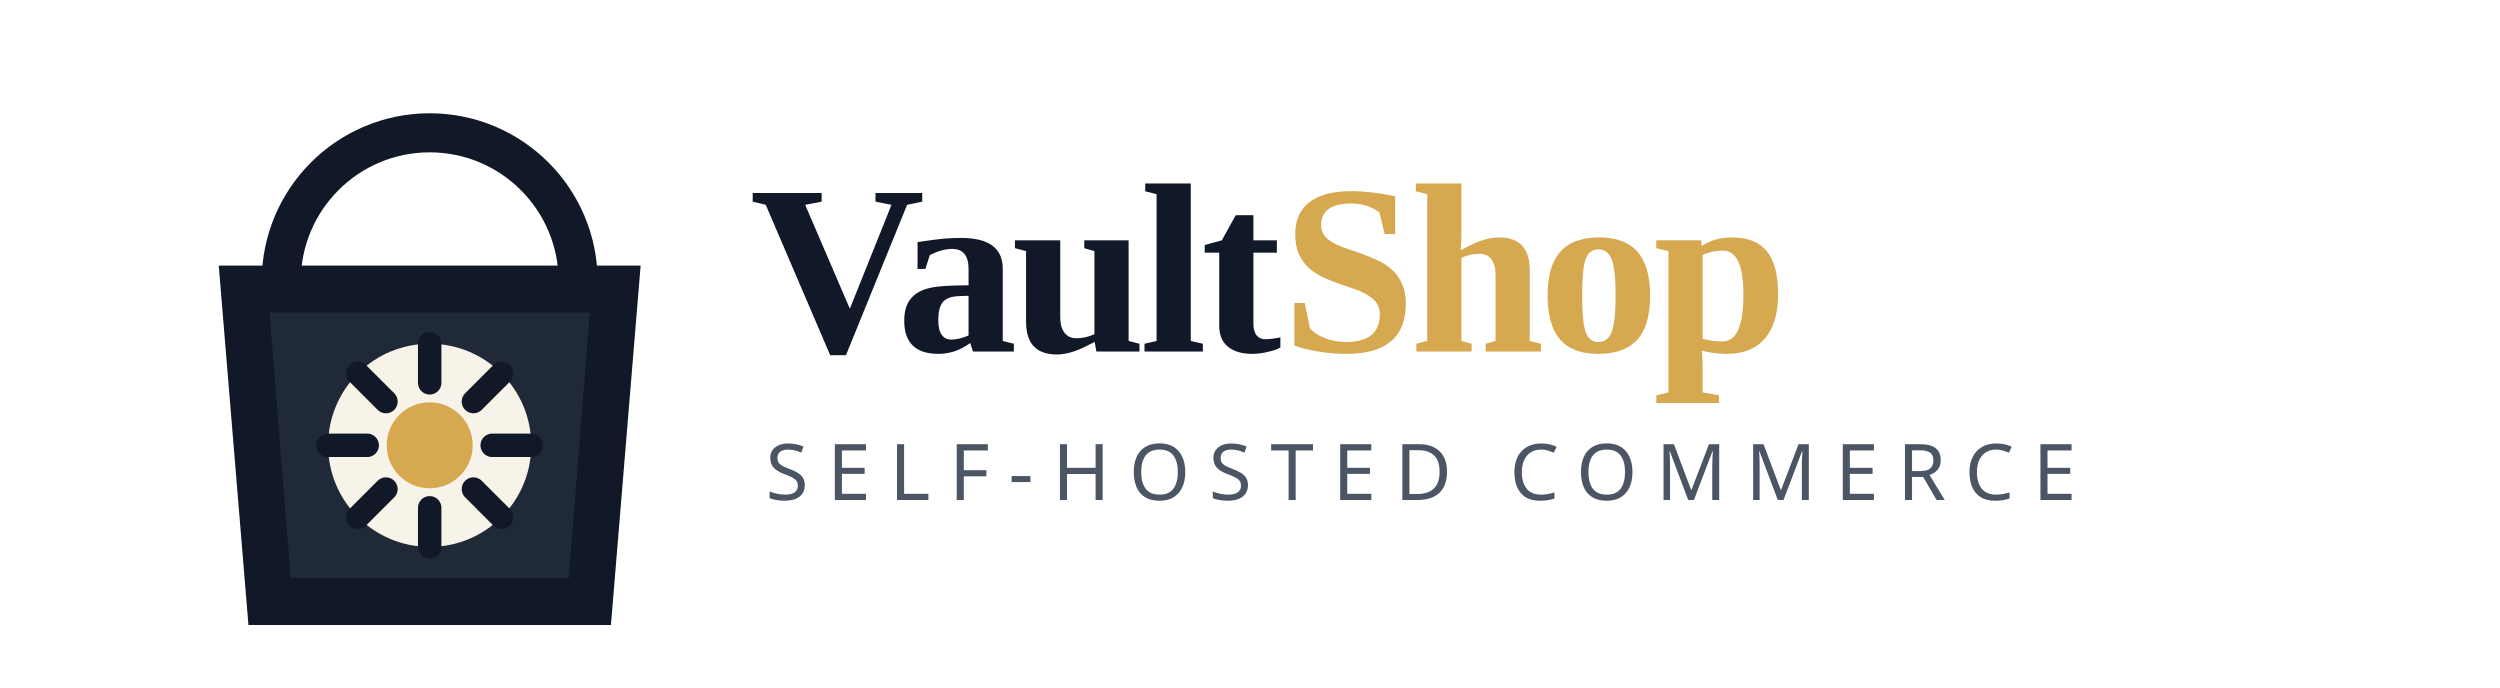
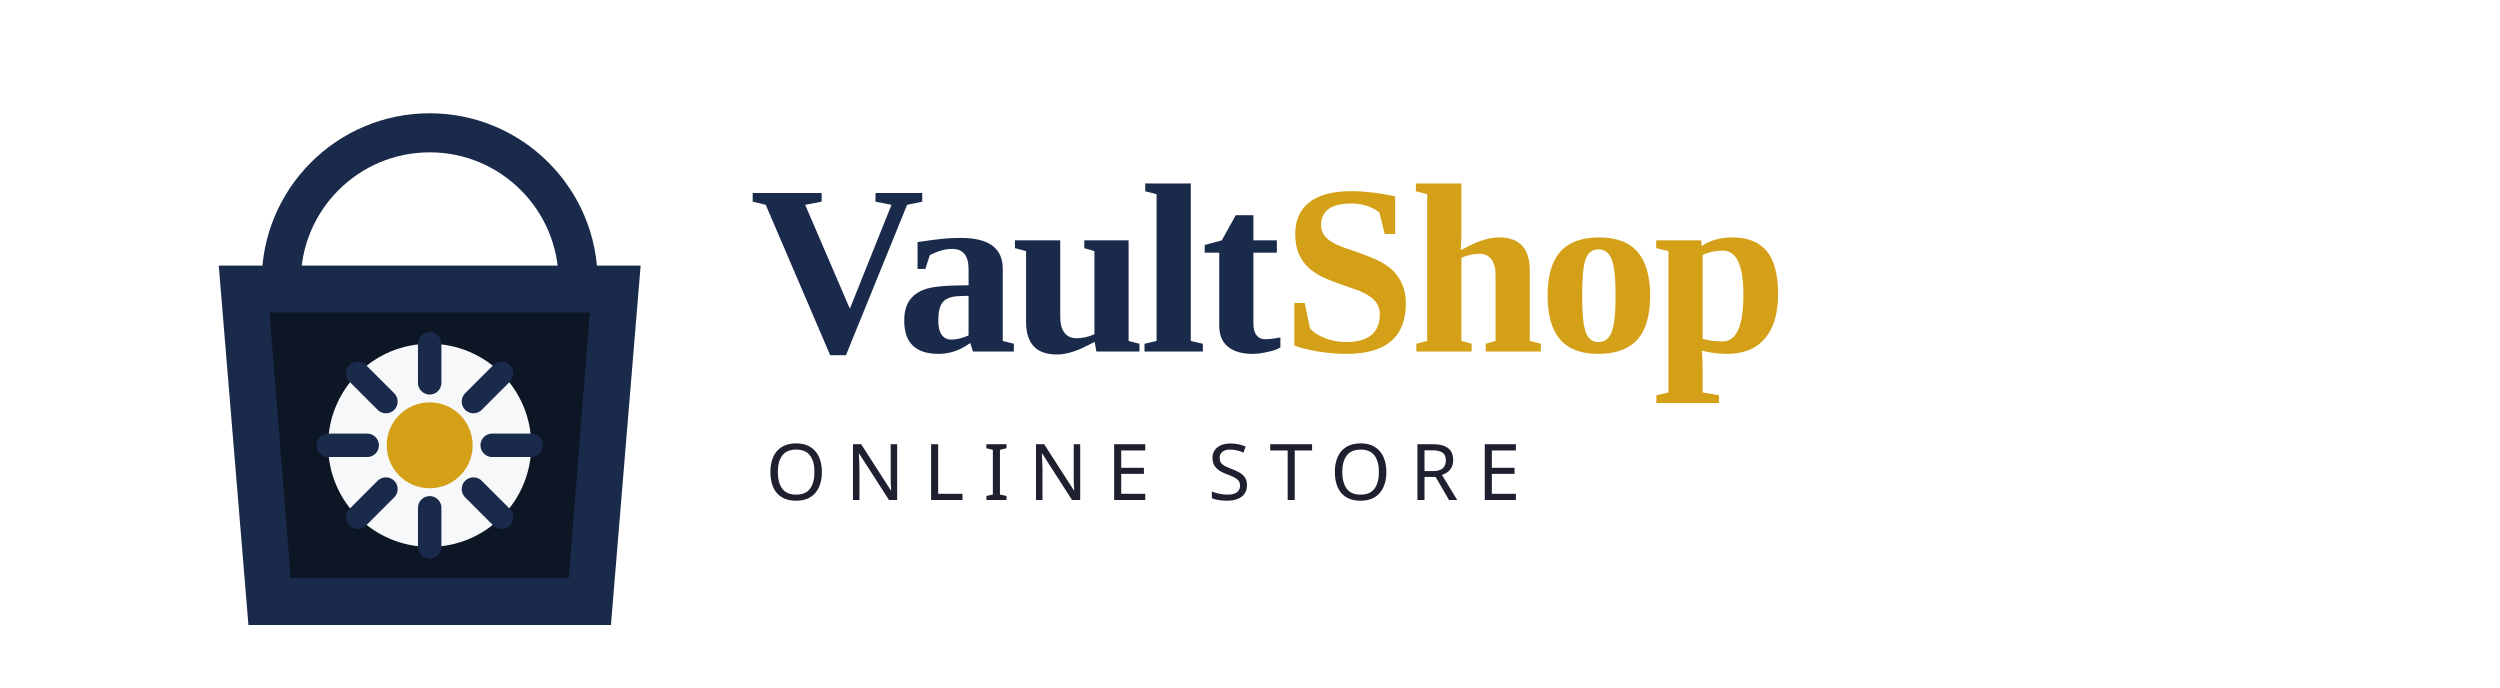
<svg xmlns="http://www.w3.org/2000/svg" width="320" height="88" viewBox="0 0 320 88" fill="none" role="img" aria-labelledby="title desc">
  <g transform="translate(18 12)">
-     <path d="M18 24C18 13.507 26.507 5 37 5C47.493 5 56 13.507 56 24" stroke="#111827" stroke-width="5" stroke-linecap="round" />
-     <path d="M10 22H64L60.2 68H13.8L10 22Z" fill="#111827" />
-     <path d="M16.5 28H57.5L54.8 62H19.2L16.5 28Z" fill="#1F2937" />
-     <circle cx="37" cy="45" r="13" fill="#F8F3E8" />
-     <circle cx="37" cy="45" r="5.5" fill="#D6A84F" />
-     <path d="M37 32V37" stroke="#111827" stroke-width="3" stroke-linecap="round" />
-     <path d="M37 53V58" stroke="#111827" stroke-width="3" stroke-linecap="round" />
-     <path d="M24 45H29" stroke="#111827" stroke-width="3" stroke-linecap="round" />
-     <path d="M45 45H50" stroke="#111827" stroke-width="3" stroke-linecap="round" />
-     <path d="M27.8 35.8L31.4 39.4" stroke="#111827" stroke-width="3" stroke-linecap="round" />
-     <path d="M42.6 50.6L46.2 54.2" stroke="#111827" stroke-width="3" stroke-linecap="round" />
-     <path d="M46.2 35.8L42.6 39.4" stroke="#111827" stroke-width="3" stroke-linecap="round" />
-     <path d="M31.4 50.6L27.8 54.2" stroke="#111827" stroke-width="3" stroke-linecap="round" />
+     <path d="M18 24C18 13.507 26.507 5 37 5C47.493 5 56 13.507 56 24" stroke="#1a2a4a" stroke-width="5" stroke-linecap="round" />
+     <path d="M10 22H64L60.2 68H13.8L10 22Z" fill="#1a2a4a" />
+     <path d="M16.5 28H57.5L54.8 62H19.2L16.5 28Z" fill="#0d1625" />
+     <circle cx="37" cy="45" r="13" fill="#f7f8fa" />
+     <circle cx="37" cy="45" r="5.5" fill="#d4a017" />
+     <path d="M37 32V37" stroke="#1a2a4a" stroke-width="3" stroke-linecap="round" />
+     <path d="M37 53V58" stroke="#1a2a4a" stroke-width="3" stroke-linecap="round" />
+     <path d="M24 45H29" stroke="#1a2a4a" stroke-width="3" stroke-linecap="round" />
+     <path d="M45 45H50" stroke="#1a2a4a" stroke-width="3" stroke-linecap="round" />
+     <path d="M27.8 35.8L31.4 39.4" stroke="#1a2a4a" stroke-width="3" stroke-linecap="round" />
+     <path d="M42.6 50.6L46.2 54.2" stroke="#1a2a4a" stroke-width="3" stroke-linecap="round" />
+     <path d="M46.2 35.8L42.6 39.4" stroke="#1a2a4a" stroke-width="3" stroke-linecap="round" />
+     <path d="M31.4 50.6L27.8 54.2" stroke="#1a2a4a" stroke-width="3" stroke-linecap="round" />
  </g>
-   <text x="96" y="45" fill="#111827" font-family="Georgia, 'Times New Roman', serif" font-size="31" font-weight="700" letter-spacing="-0.8">Vault<tspan fill="#D6A84F">Shop</tspan>
+   <text x="96" y="45" fill="#1a2a4a" font-family="Georgia, 'Times New Roman', serif" font-size="31" font-weight="700" letter-spacing="-0.8">Vault<tspan fill="#d4a017">Shop</tspan>
  </text>
-   <text x="98" y="64" fill="#4B5563" font-family="Verdana, sans-serif" font-size="10" letter-spacing="2.4">SELF-HOSTED COMMERCE</text>
+   <text x="98" y="64" fill="#1e2030" font-family="Verdana, sans-serif" font-size="10" letter-spacing="2.4">ONLINE STORE</text>
</svg>
